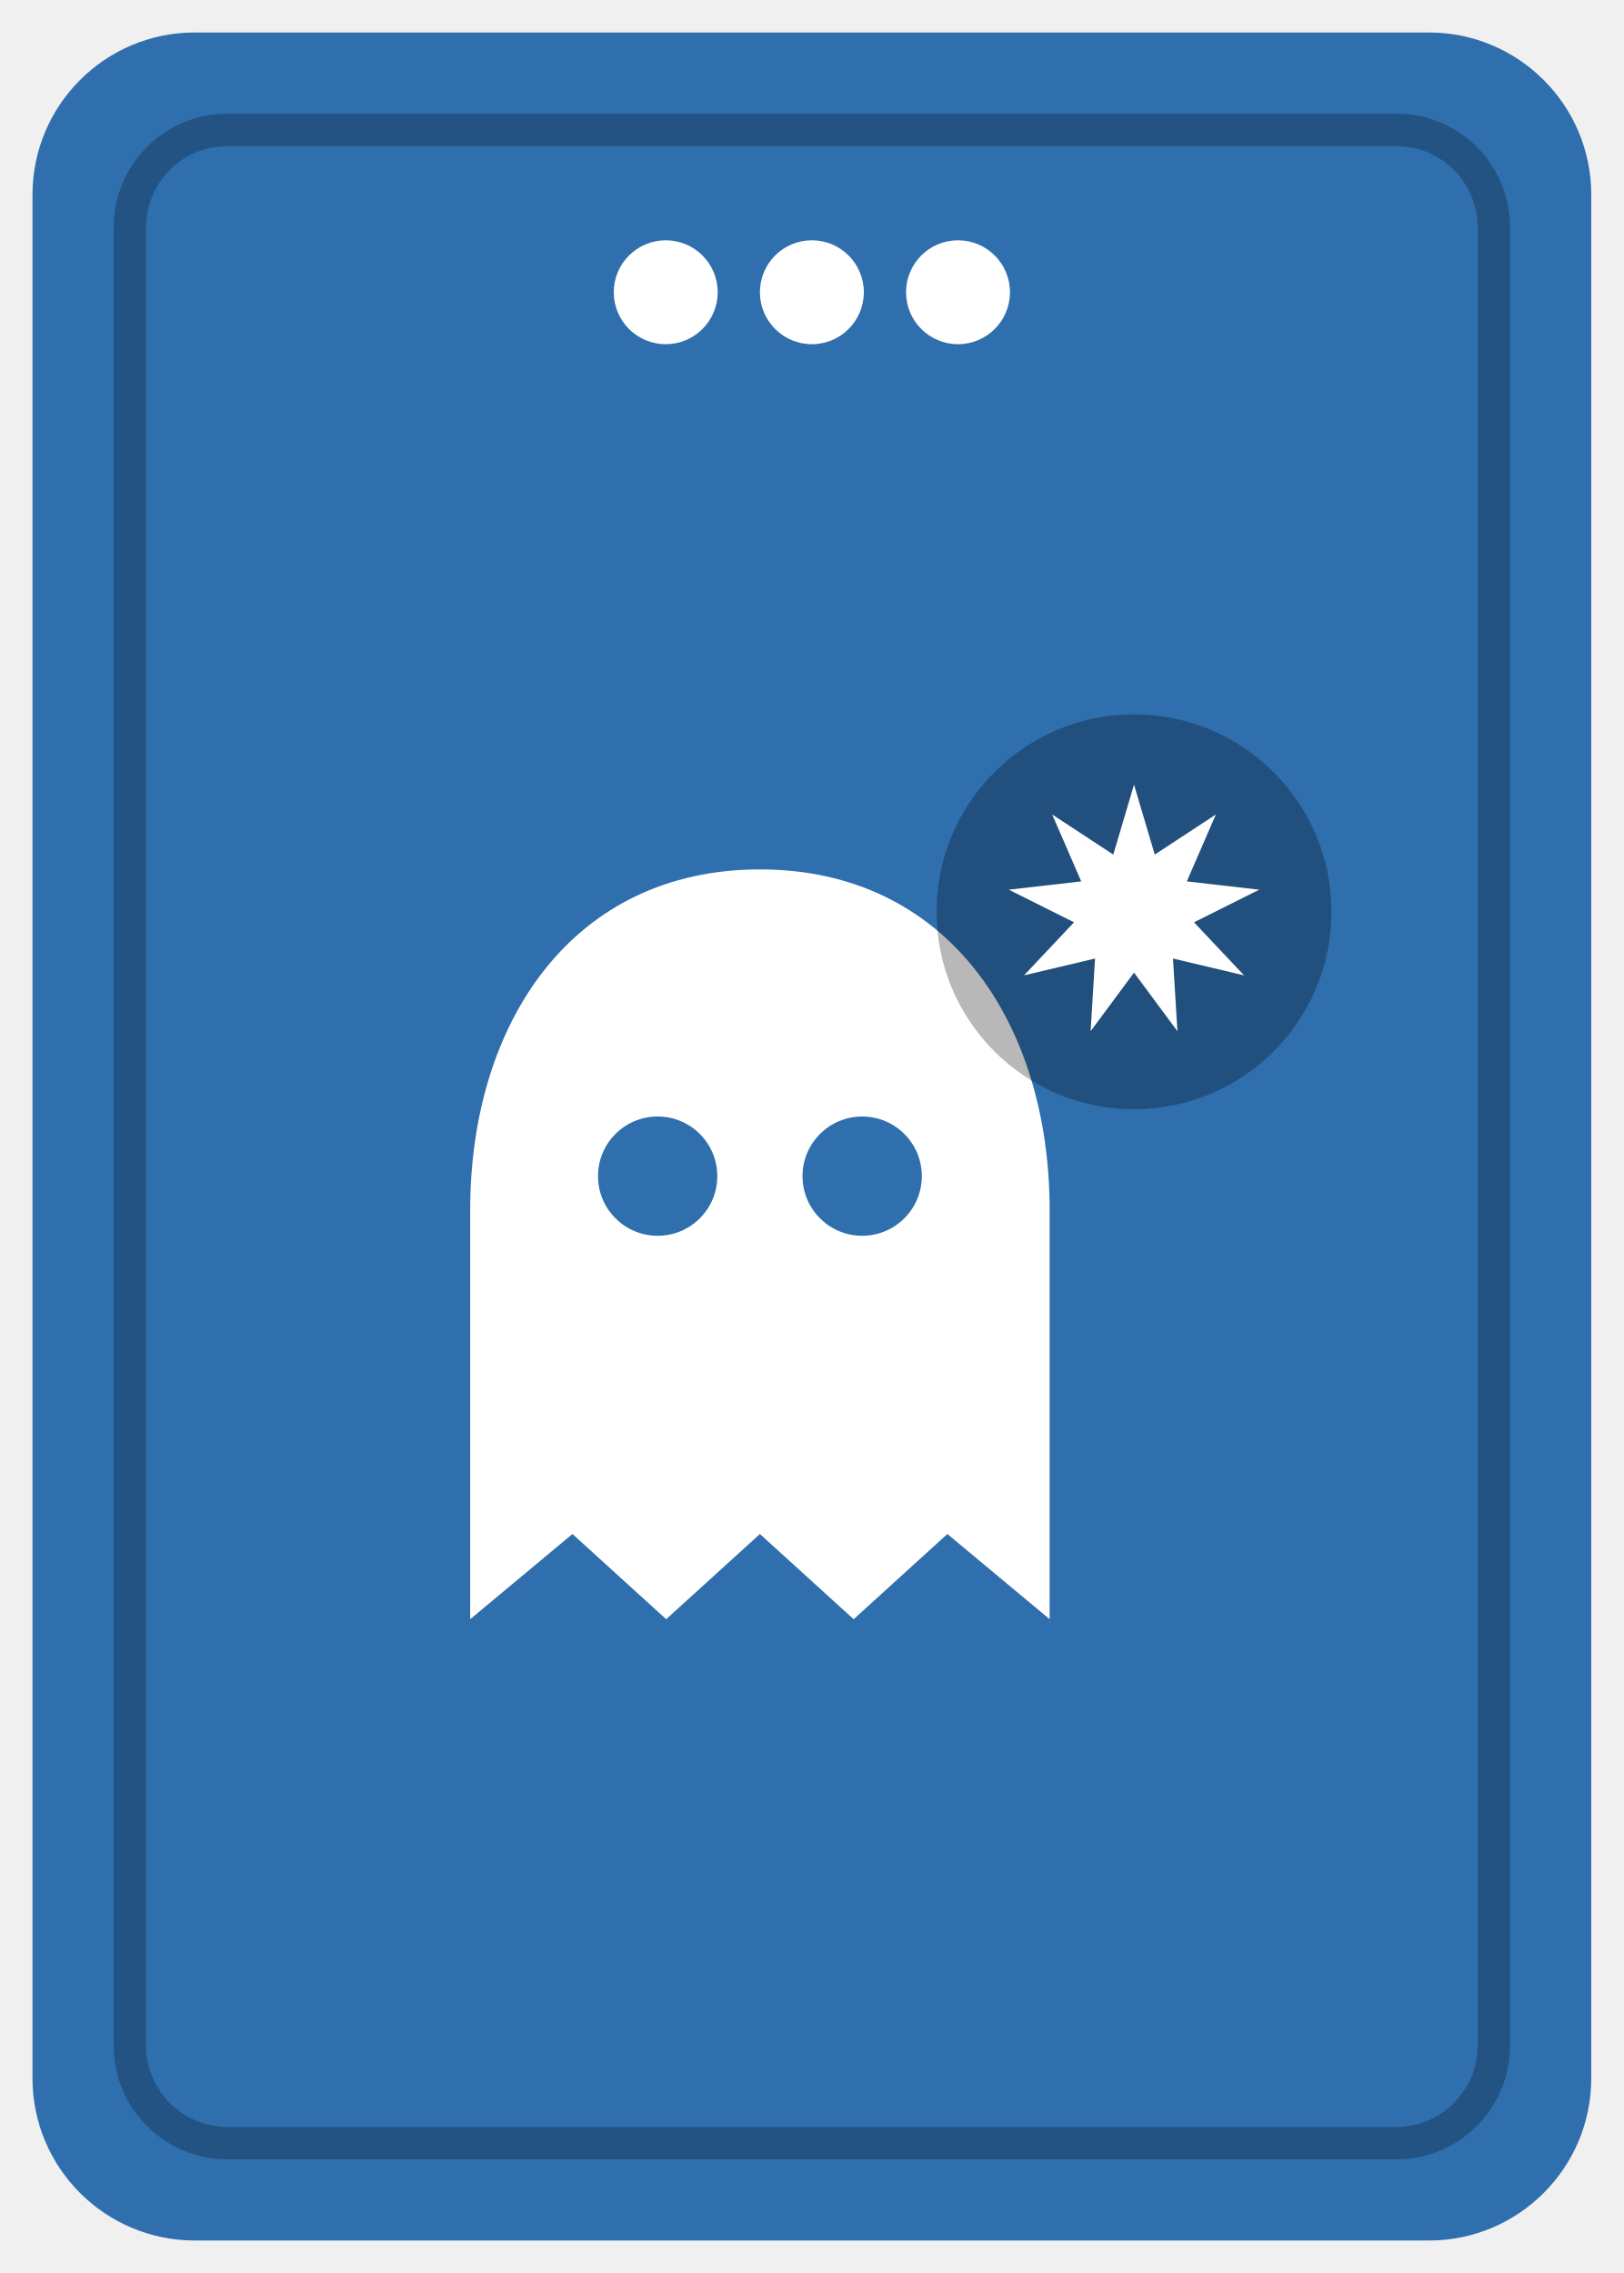
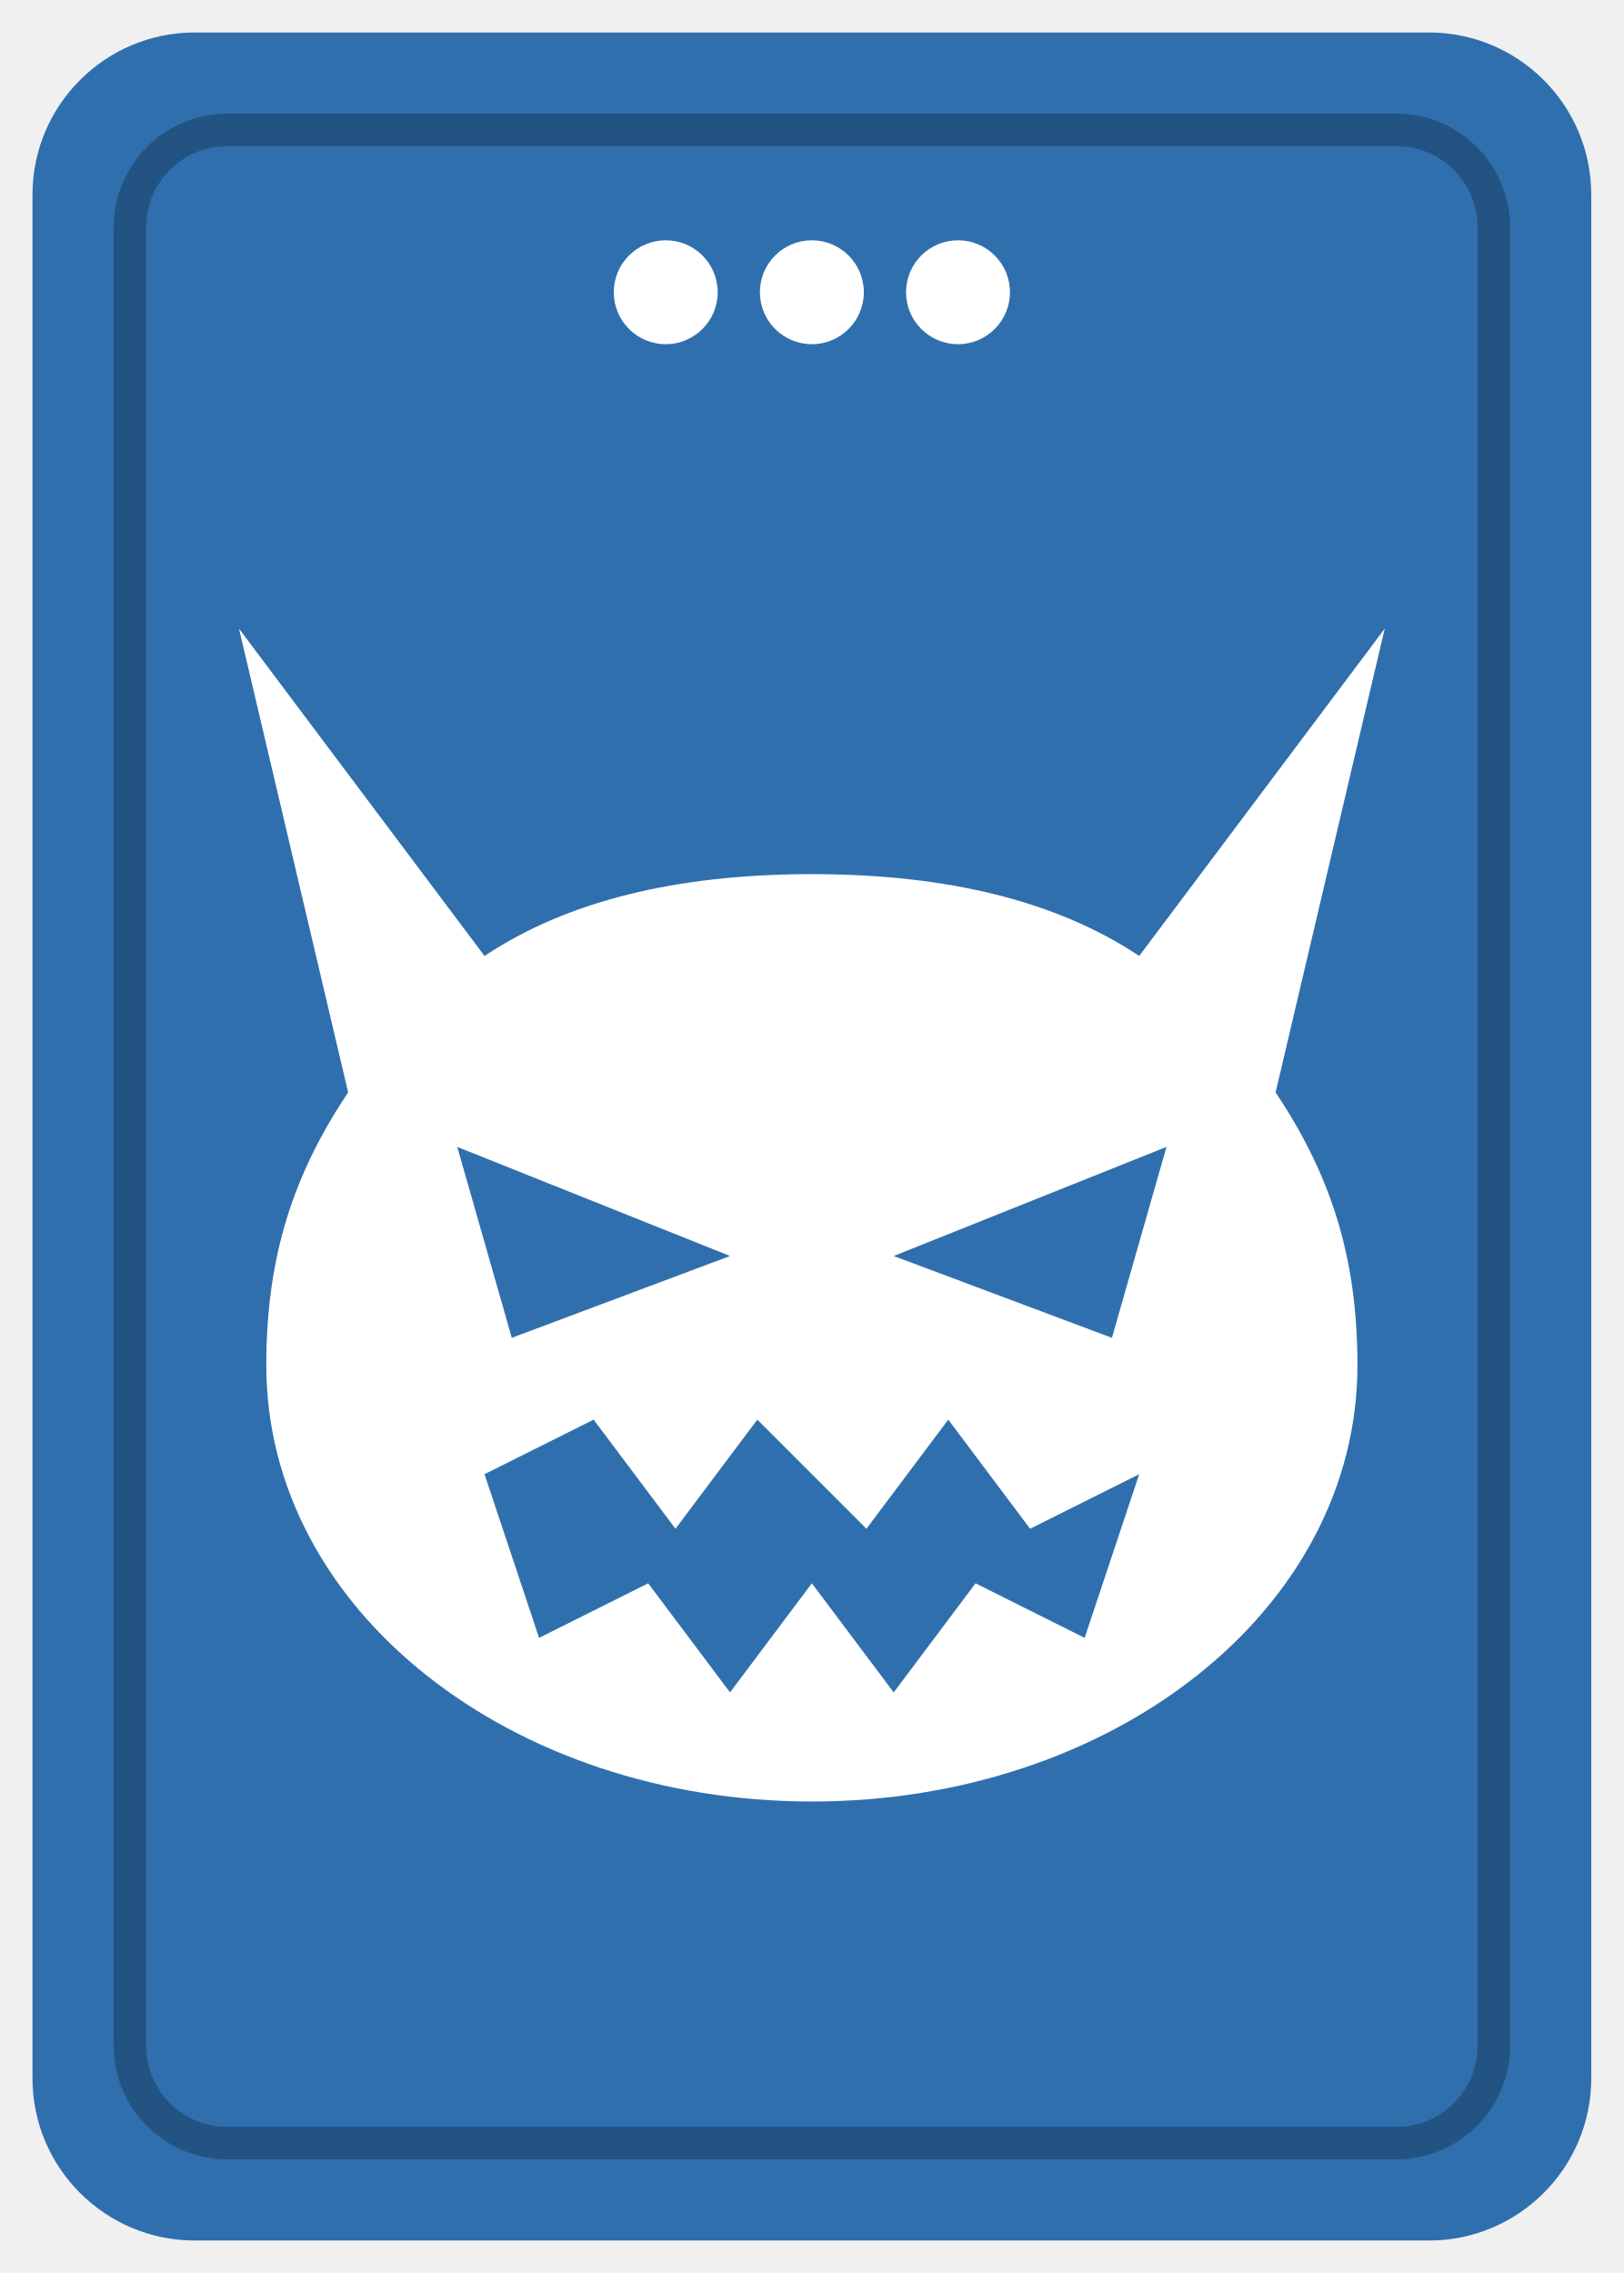
<svg xmlns="http://www.w3.org/2000/svg" viewBox="0 0 100 140">
  <rect x="2" y="2" width="96" height="136" rx="10" fill="#2f6fae" />
  <rect x="8" y="8" width="84" height="124" rx="6" fill="none" stroke="#000" stroke-opacity=".25" stroke-width="2" />
  <circle cx="41.0" cy="18" r="3.2" fill="#fff" />
  <circle cx="50.0" cy="18" r="3.2" fill="#fff" />
  <circle cx="59.0" cy="18" r="3.2" fill="#fff" />
-   <g transform="translate(18 44) scale(.64)">
+   <g transform="translate(8 32) scale(.84)">
    <g fill="#fff" color="#fff">
-       <g transform="translate(4 10) scale(.82)">
-         <path d="M50 6C28 6 16 24 16 46v48l12-10 11 10 11-10 11 10 11-10 12 10V46C84 24 72 6 50 6zM31 42a7 7 0 1 0 14 0a7 7 0 1 0 -14 0ZM55 42a7 7 0 1 0 14 0a7 7 0 1 0 -14 0Z" fill-rule="evenodd" />
-       </g>
-       <g transform="translate(62 0) scale(.38)">
-         <circle cx="50" cy="50" r="50" fill="#000" fill-opacity=".28" />
-         <g transform="translate(15 15) scale(.7)">
-           <polygon points="50.0,4.0 57.5,29.3 79.6,14.8 69.1,39.0 95.3,42.0 71.7,53.8 89.8,73.0 64.1,66.9 65.7,93.2 50.0,72.0 34.3,93.2 35.9,66.9 10.2,73.0 28.3,53.8 4.7,42.0 30.9,39.0 20.4,14.8 42.5,29.3" />
+       <mask id="k54" maskUnits="userSpaceOnUse" x="-100" y="-100" width="300" height="300">
+         <rect x="-100" y="-100" width="300" height="300" fill="#fff" />
+         <g fill="#000" color="#000">
+           <path d="M24 46 44 54 28 60z" fill-rule="nonzero" />
+           <path d="M76 46 56 54 72 60z" fill-rule="nonzero" />
+           <path d="M26 70 34 66 40 74 46 66 54 74 60 66 66 74 74 70 70 82 62 78 56 86 50 78 44 86 38 78 30 82z" fill-rule="nonzero" />
        </g>
+       </mask>
+       <g mask="url(#k54)">
+         <path d="M8 8 26 32c6-4 14-6 24-6s18 2 24 6L92 8 84 42c4 6 6 12 6 20 0 18-18 32-40 32S10 80 10 62c0-8 2-14 6-20z" fill-rule="nonzero" />
      </g>
    </g>
  </g>
</svg>
